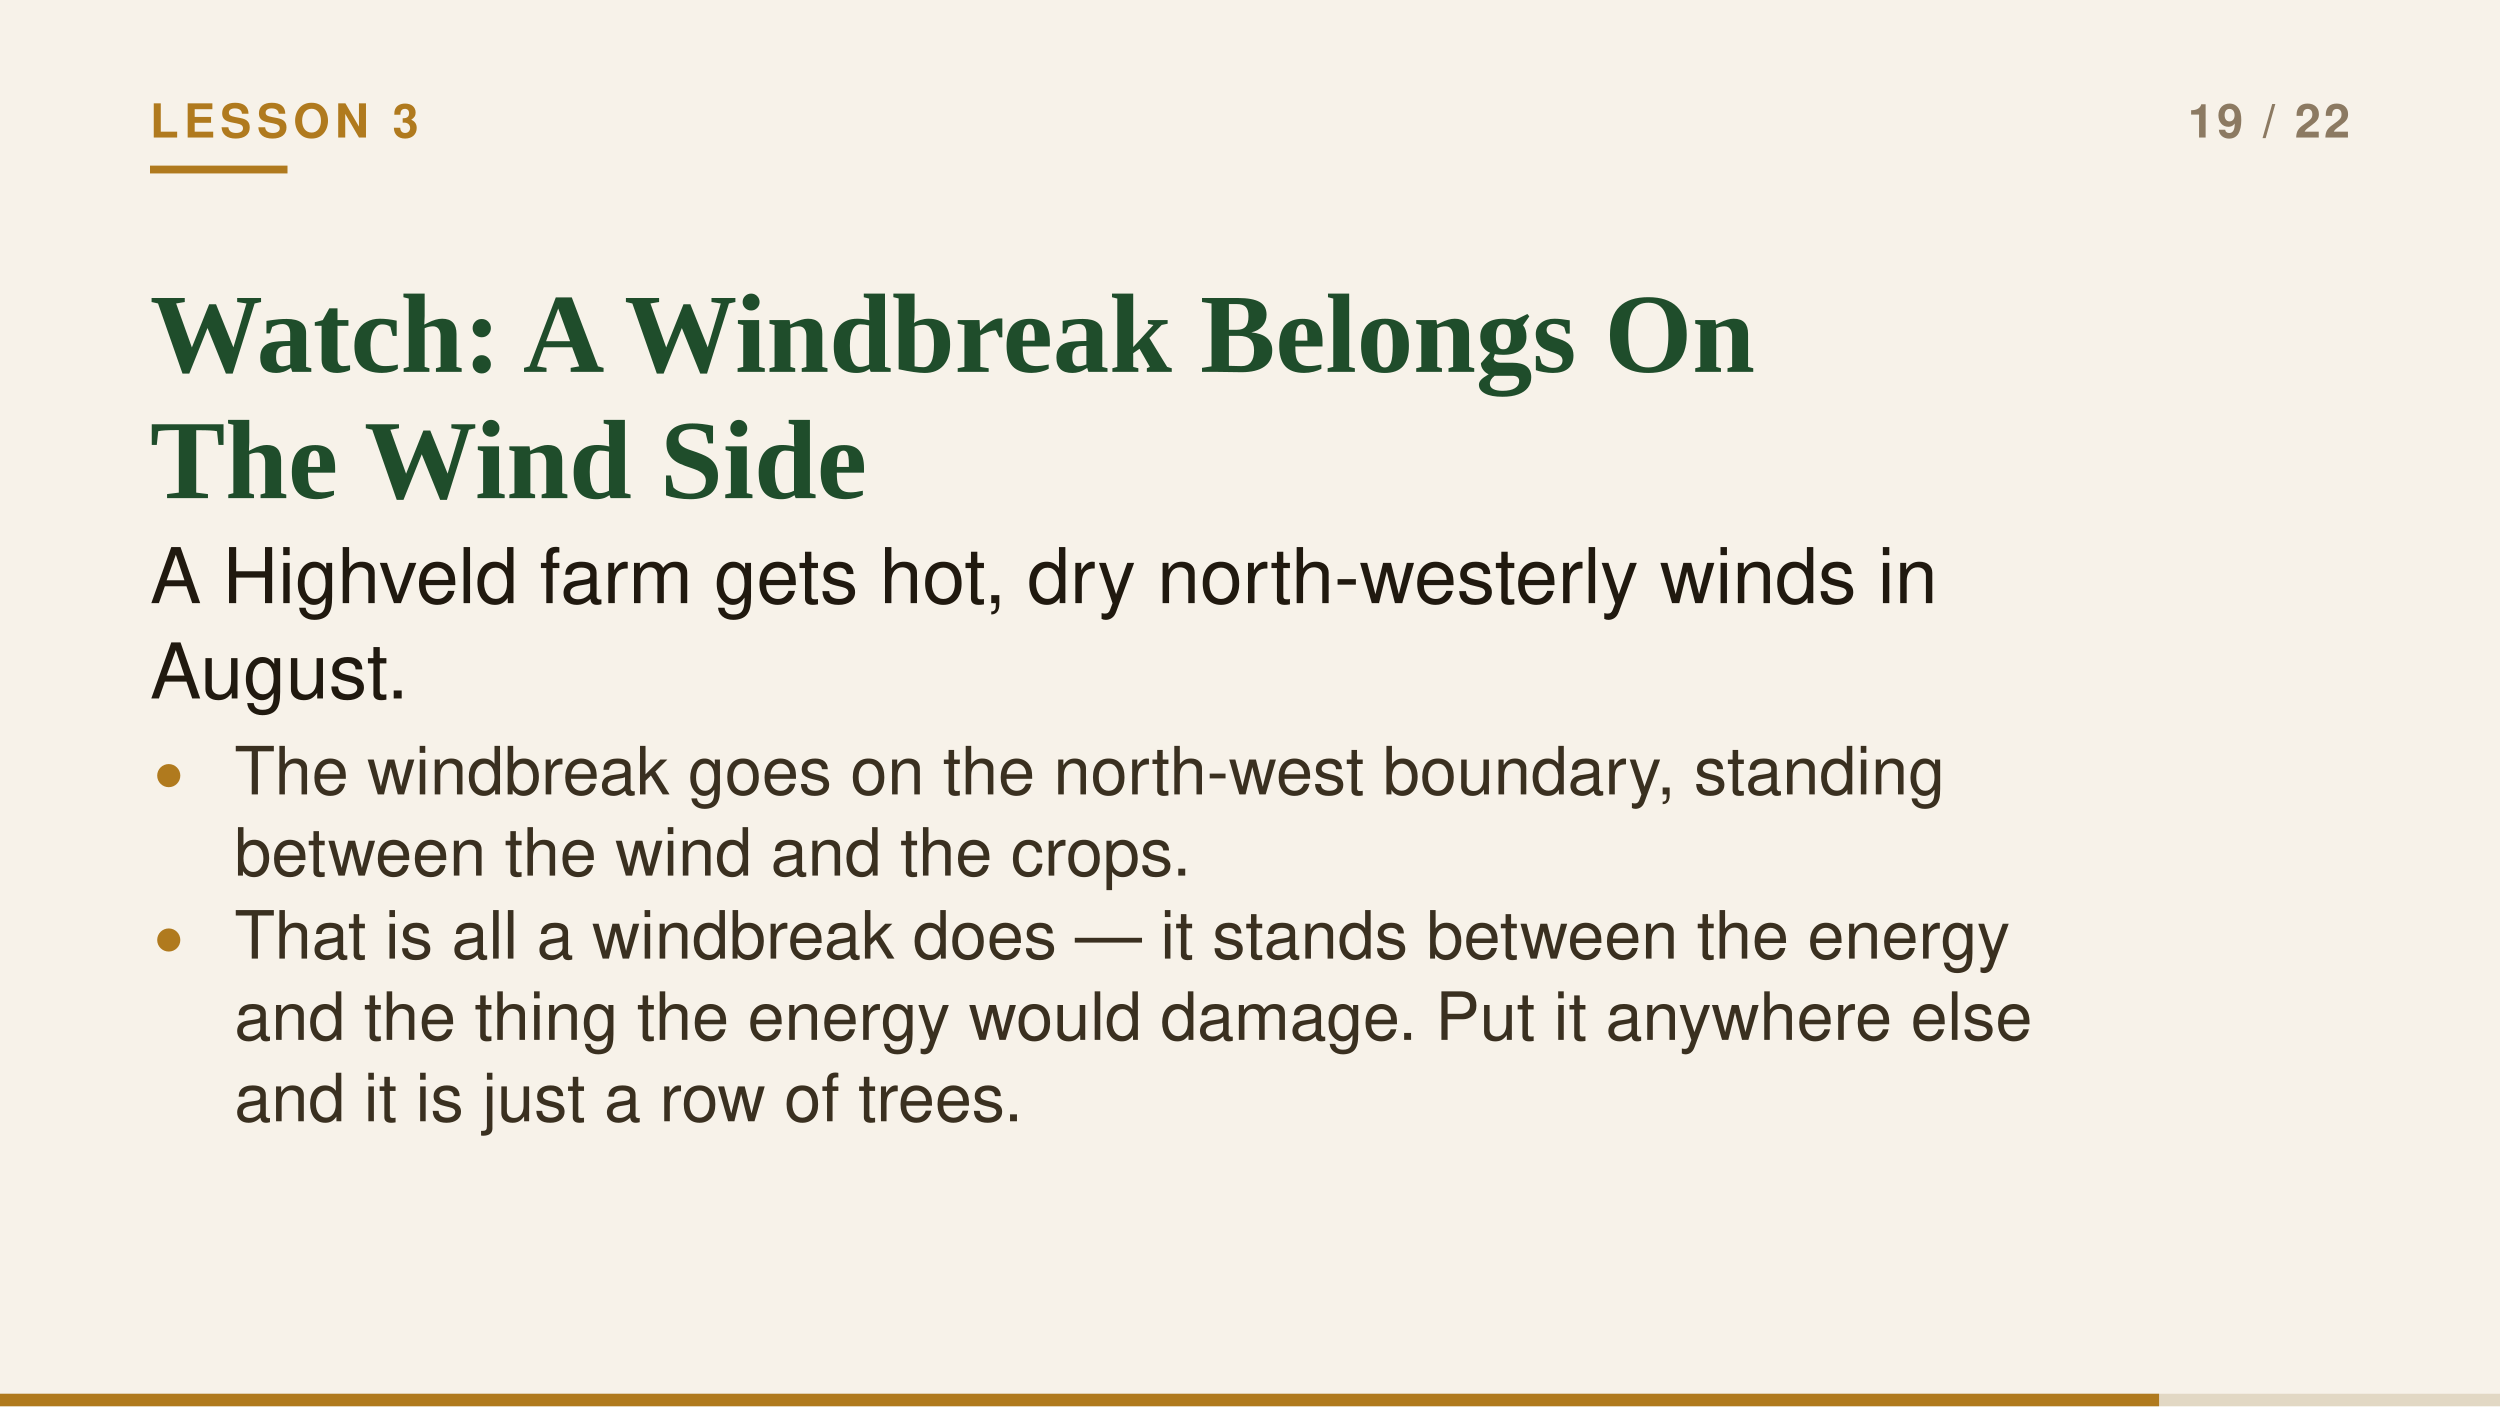
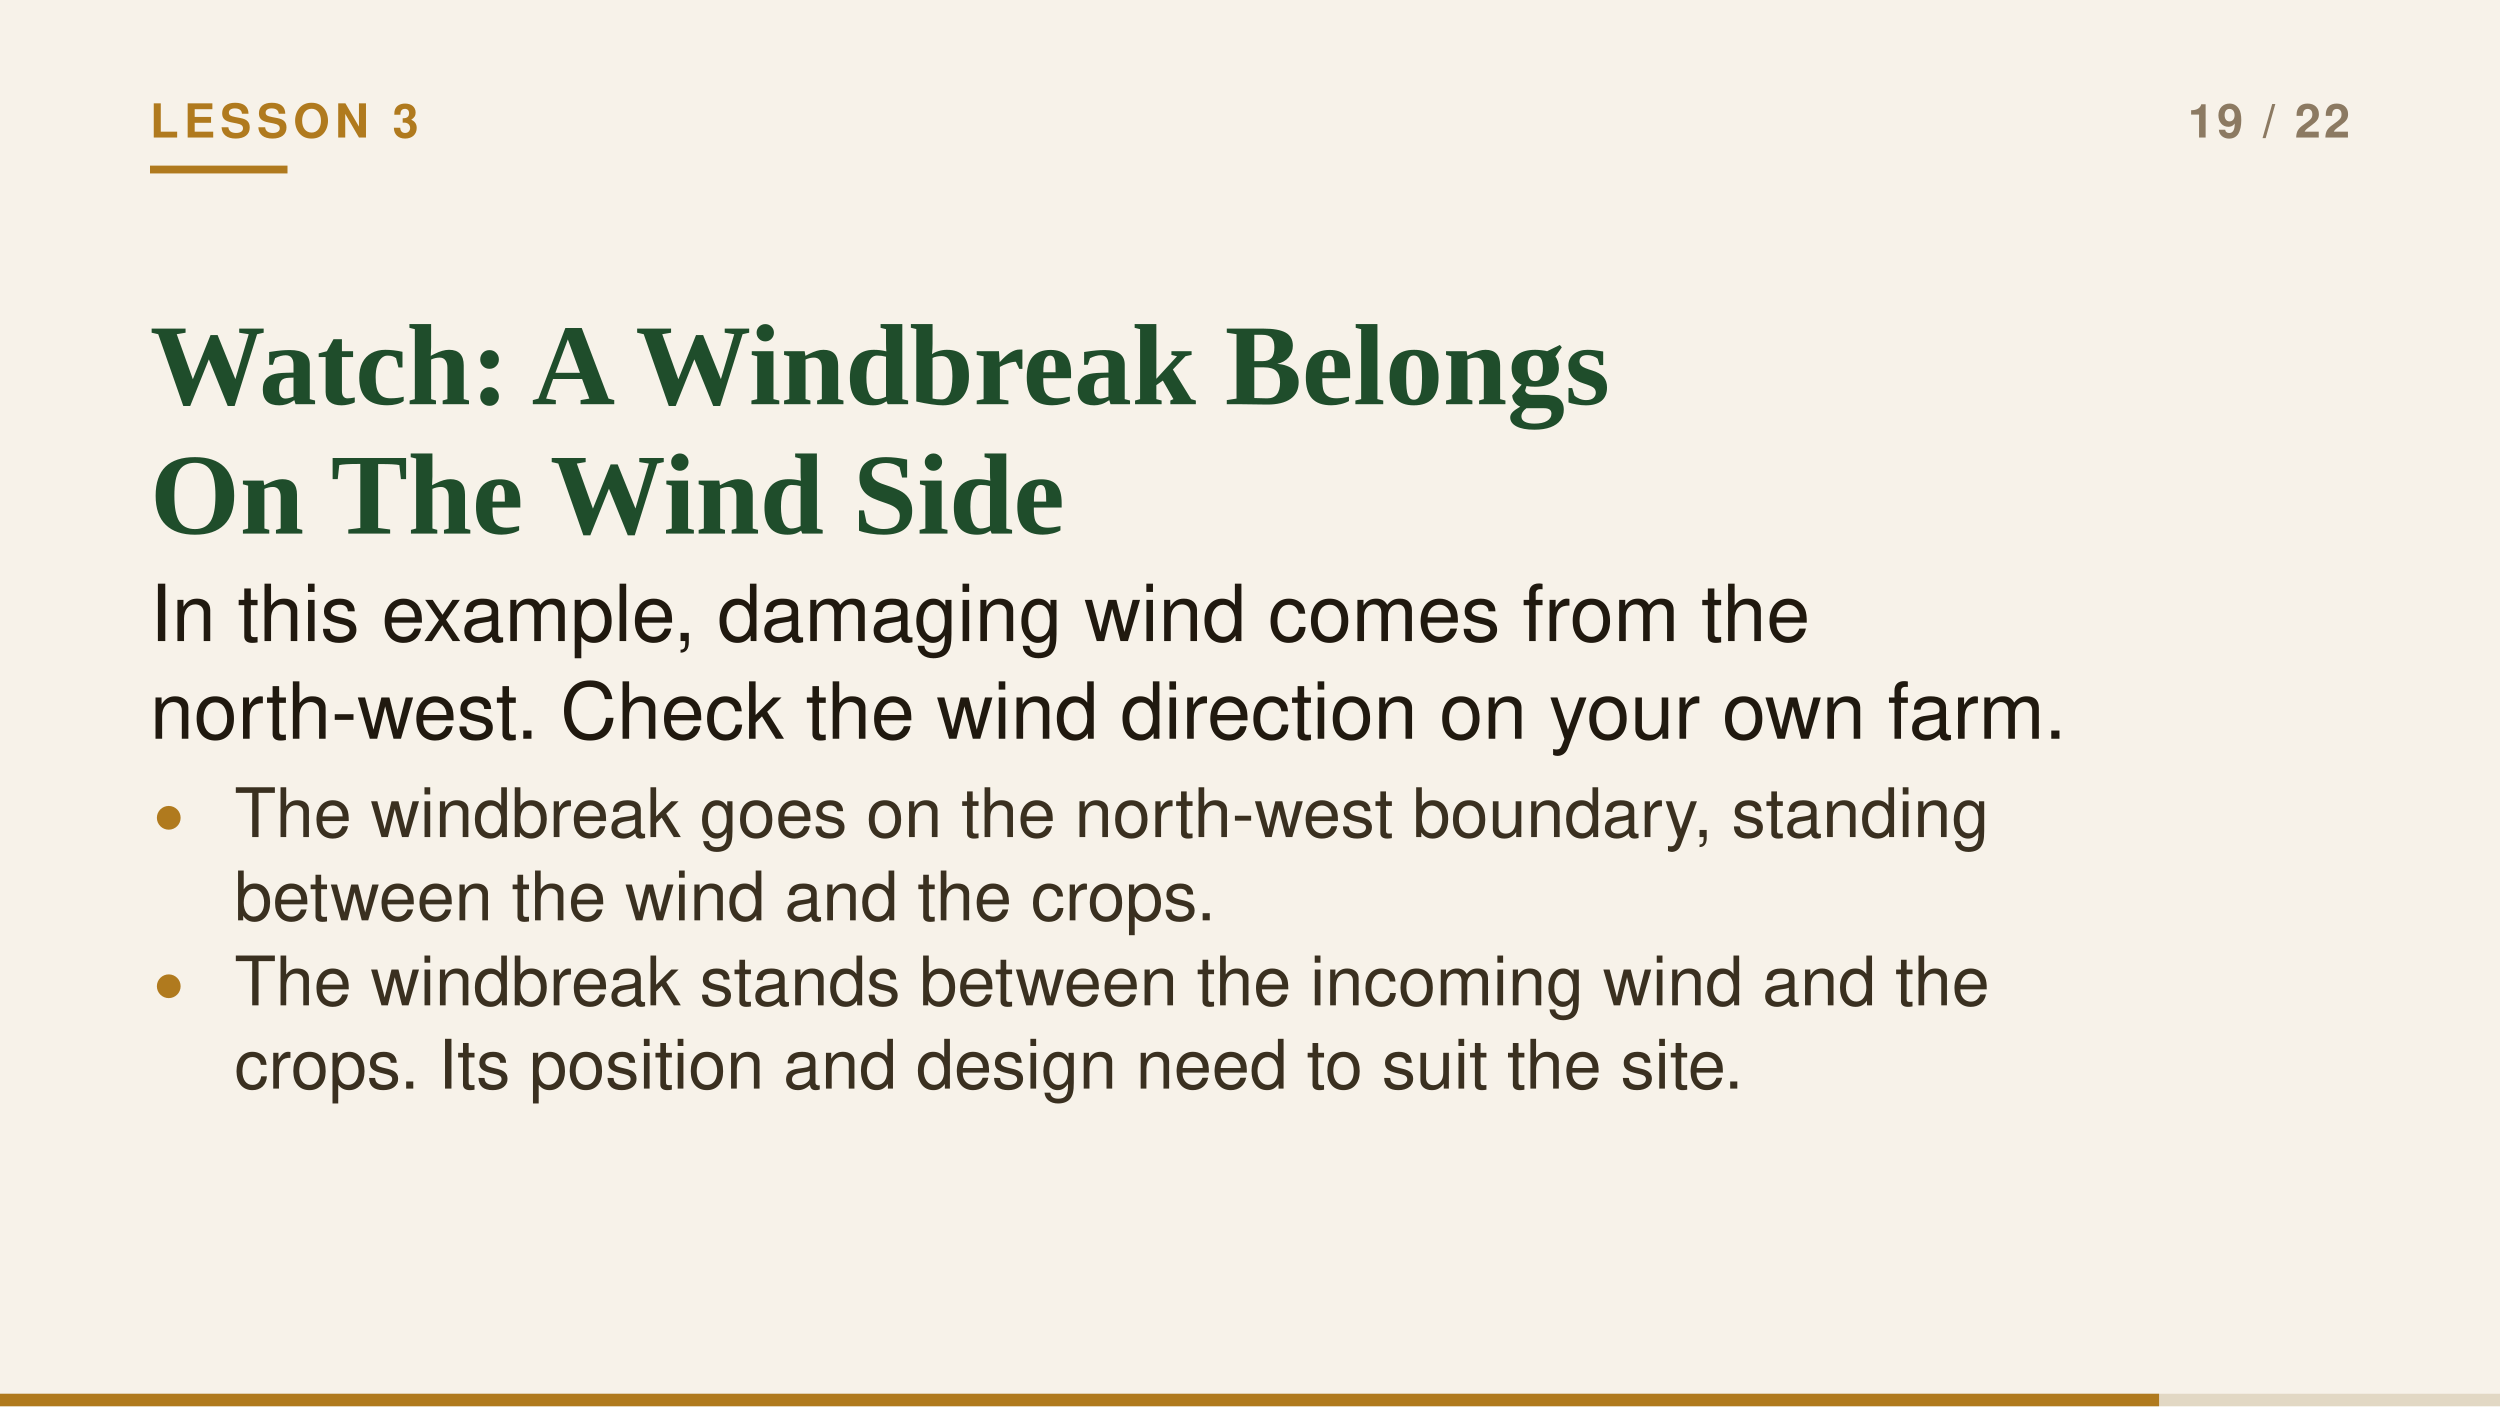
<svg xmlns="http://www.w3.org/2000/svg" viewBox="0 0 1600 900" width="1600" height="900">
  <style>.eye{font:700 30px 'Helvetica Neue',Helvetica,Arial,'Liberation Sans',sans-serif;letter-spacing:3.4px}.num{text-anchor:end;letter-spacing:2px}.hero{font:700 132px Georgia,'Iowan Old Style','Times New Roman',serif}.tag{font:italic 400 58px Georgia,'Iowan Old Style','Times New Roman',serif}.title{font-family:Georgia,'Iowan Old Style','Times New Roman',serif;font-weight:700}.lead{font-family:'Helvetica Neue',Helvetica,Arial,'Liberation Sans',sans-serif;font-weight:400}.point{font-family:'Helvetica Neue',Helvetica,Arial,'Liberation Sans',sans-serif;font-weight:400}.q{font:italic 400 46px Georgia,'Iowan Old Style','Times New Roman',serif}</style>
  <rect width="1600" height="900" fill="#F7F2E9" />
  <text class="eye" font-size="30" x="96" y="88" fill="#B07A1E">LESSON 3</text>
  <text class="eye num" x="1504" y="88" fill="#8C7A62">19 / 22</text>
  <rect x="96" y="106" width="88" height="5" fill="#B07A1E" />
-   <text class="title" font-size="72.2" fill="#1F4D2B">
-     <tspan x="96" y="238">Watch: A Windbreak Belongs On</tspan>
-     <tspan x="96" y="318.8">The Wind Side</tspan>
+   <text class="title" font-size="73.9" fill="#1F4D2B">
+     <tspan x="96" y="258.7">Watch: A Windbreak Belongs</tspan>
+     <tspan x="96" y="341.5">On The Wind Side</tspan>
  </text>
-   <text class="lead" font-size="49.2" fill="#20190F">
-     <tspan x="96" y="386">A Highveld farm gets hot, dry north-westerly winds in</tspan>
-     <tspan x="96" y="447">August.</tspan>
+   <text class="lead" font-size="50.4" fill="#20190F">
+     <tspan x="96" y="410.3">In this example, damaging wind comes from the</tspan>
+     <tspan x="96" y="472.8">north-west. Check the wind direction on your own farm.</tspan>
  </text>
-   <circle cx="108" cy="496.4" r="7.4" fill="#B07A1E" />
-   <text class="point" font-size="42.6" fill="#3A3020">
-     <tspan x="150" y="508.4">The windbreak goes on the north-west boundary, standing</tspan>
-     <tspan x="150" y="560.4">between the wind and the crops.</tspan>
+   <circle cx="108" cy="523.4" r="7.6" fill="#B07A1E" />
+   <text class="point" font-size="43.7" fill="#3A3020">
+     <tspan x="150" y="535.7">The windbreak goes on the north-west boundary, standing</tspan>
+     <tspan x="150" y="589">between the wind and the crops.</tspan>
  </text>
-   <circle cx="108" cy="601.6" r="7.4" fill="#B07A1E" />
-   <text class="point" font-size="42.6" fill="#3A3020">
-     <tspan x="150" y="613.5">That is all a windbreak does — it stands between the energy</tspan>
-     <tspan x="150" y="665.5">and the thing the energy would damage. Put it anywhere else</tspan>
-     <tspan x="150" y="717.6">and it is just a row of trees.</tspan>
+   <circle cx="108" cy="631.2" r="7.6" fill="#B07A1E" />
+   <text class="point" font-size="43.7" fill="#3A3020">
+     <tspan x="150" y="643.4">The windbreak stands between the incoming wind and the</tspan>
+     <tspan x="150" y="696.7">crops. Its position and design need to suit the site.</tspan>
  </text>
  <rect x="0" y="892" width="1600" height="8" fill="#E2D8C4" />
  <rect x="0" y="892" width="1381.8" height="8" fill="#B07A1E" />
</svg>
